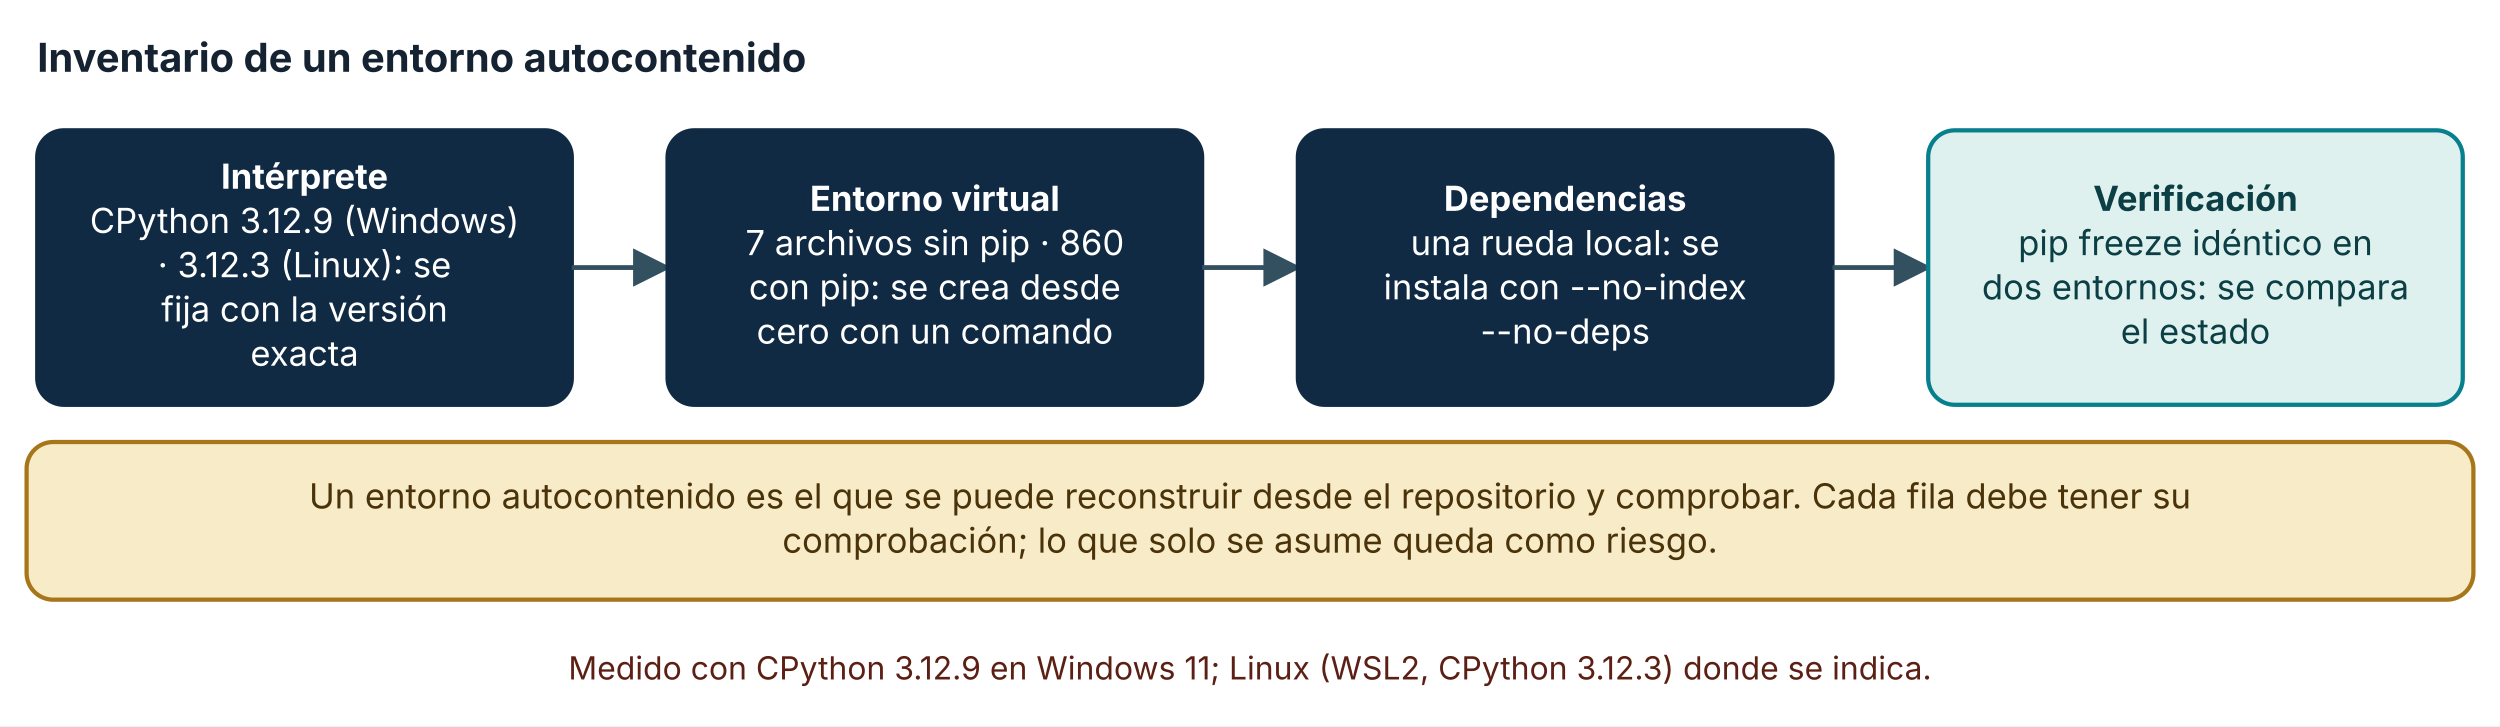
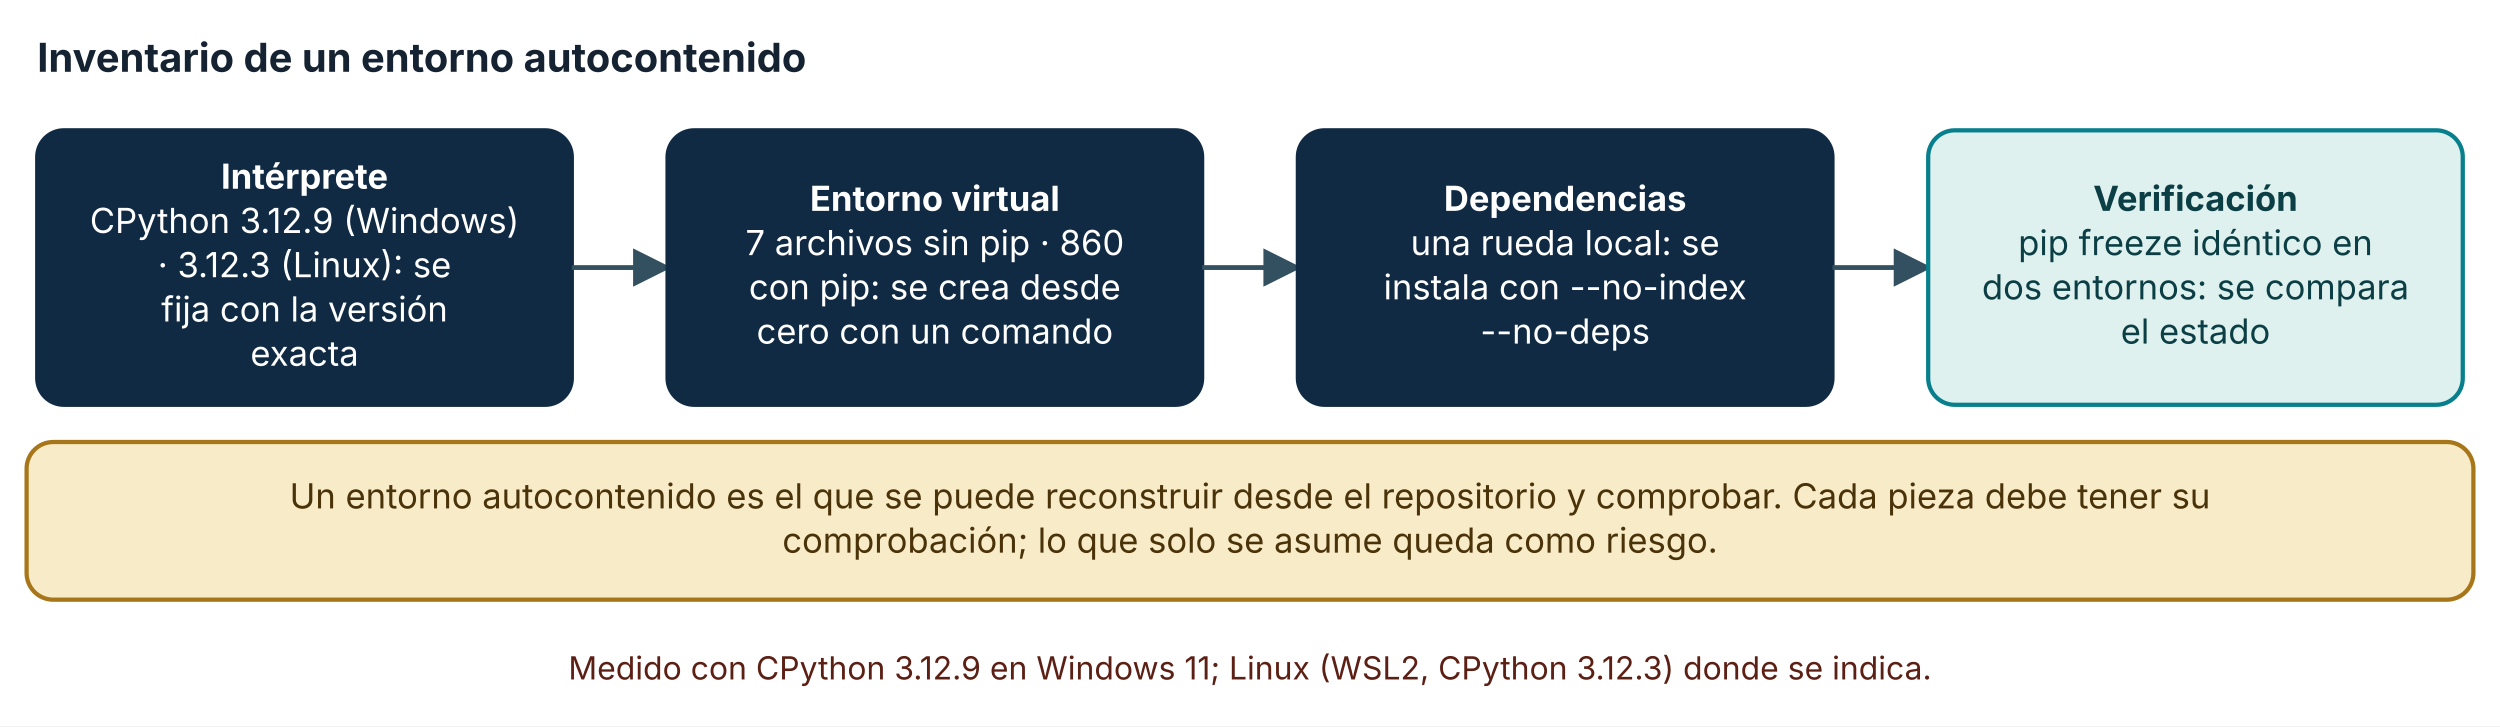
<svg xmlns="http://www.w3.org/2000/svg" viewBox="0 0 940 273" width="940" height="273" role="img" aria-labelledby="t d" font-family="Inter, 'Segoe UI', system-ui, -apple-system, sans-serif">
  <defs>
    <marker id="arrow" viewBox="0 0 10 10" refX="9" refY="5" markerWidth="8" markerHeight="8" orient="auto-start-reverse">
      <path d="M0,0 L10,5 L0,10 z" fill="#32505f" />
    </marker>
    <marker id="arrow-coral" viewBox="0 0 10 10" refX="9" refY="5" markerWidth="8" markerHeight="8" orient="auto-start-reverse">
      <path d="M0,0 L10,5 L0,10 z" fill="#c0432f" />
    </marker>
  </defs>
  <rect width="940" height="273" fill="#ffffff" />
  <text x="14" y="27" font-size="15" text-anchor="start" font-weight="700" fill="#142231">
    <tspan x="14" dy="0">Inventario de un entorno autocontenido</tspan>
  </text>
  <rect x="14" y="49" width="201" height="103.2" rx="10" fill="#102a43" stroke="#102a43" stroke-width="1.6" />
  <text x="114.5" y="70.96" font-size="13" text-anchor="middle" font-weight="700" fill="#ffffff">
    <tspan x="114.5" dy="0">Intérprete</tspan>
  </text>
  <text x="114.5" y="87.6" font-size="13" text-anchor="middle" font-weight="400" fill="#ffffff">
    <tspan x="114.5" dy="0">CPython 3.12.9 (Windows)</tspan>
  </text>
  <text x="114.5" y="104.24" font-size="13" text-anchor="middle" font-weight="400" fill="#ffffff">
    <tspan x="114.5" dy="0">· 3.12.3 (Linux): se</tspan>
  </text>
  <text x="114.5" y="120.88" font-size="13" text-anchor="middle" font-weight="400" fill="#ffffff">
    <tspan x="114.5" dy="0">fija con la versión</tspan>
  </text>
  <text x="114.5" y="137.52" font-size="13" text-anchor="middle" font-weight="400" fill="#ffffff">
    <tspan x="114.5" dy="0">exacta</tspan>
  </text>
  <polyline points="215,100.6 251,100.6" fill="none" stroke="#32505f" stroke-width="1.8" marker-end="url(#arrow)" />
  <rect x="251" y="49" width="201" height="103.2" rx="10" fill="#102a43" stroke="#102a43" stroke-width="1.6" />
  <text x="351.5" y="79.28" font-size="13" text-anchor="middle" font-weight="700" fill="#ffffff">
    <tspan x="351.5" dy="0">Entorno virtual</tspan>
  </text>
  <text x="351.5" y="95.92" font-size="13" text-anchor="middle" font-weight="400" fill="#ffffff">
    <tspan x="351.5" dy="0">7 archivos sin pip · 860</tspan>
  </text>
  <text x="351.5" y="112.56" font-size="13" text-anchor="middle" font-weight="400" fill="#ffffff">
    <tspan x="351.5" dy="0">con pip: se crea desde</tspan>
  </text>
  <text x="351.5" y="129.2" font-size="13" text-anchor="middle" font-weight="400" fill="#ffffff">
    <tspan x="351.5" dy="0">cero con un comando</tspan>
  </text>
  <polyline points="452,100.6 488,100.6" fill="none" stroke="#32505f" stroke-width="1.8" marker-end="url(#arrow)" />
  <rect x="488" y="49" width="201" height="103.2" rx="10" fill="#102a43" stroke="#102a43" stroke-width="1.6" />
  <text x="588.5" y="79.28" font-size="13" text-anchor="middle" font-weight="700" fill="#ffffff">
    <tspan x="588.5" dy="0">Dependencias</tspan>
  </text>
  <text x="588.5" y="95.92" font-size="13" text-anchor="middle" font-weight="400" fill="#ffffff">
    <tspan x="588.5" dy="0">una rueda local: se</tspan>
  </text>
  <text x="588.5" y="112.56" font-size="13" text-anchor="middle" font-weight="400" fill="#ffffff">
    <tspan x="588.5" dy="0">instala con --no-index</tspan>
  </text>
  <text x="588.5" y="129.2" font-size="13" text-anchor="middle" font-weight="400" fill="#ffffff">
    <tspan x="588.5" dy="0">--no-deps</tspan>
  </text>
  <polyline points="689,100.6 725,100.6" fill="none" stroke="#32505f" stroke-width="1.8" marker-end="url(#arrow)" />
  <rect x="725" y="49" width="201" height="103.2" rx="10" fill="#dff1ee" stroke="#087f8c" stroke-width="1.6" />
  <text x="825.5" y="79.28" font-size="13" text-anchor="middle" font-weight="700" fill="#0b3f45">
    <tspan x="825.5" dy="0">Verificación</tspan>
  </text>
  <text x="825.5" y="95.92" font-size="13" text-anchor="middle" font-weight="400" fill="#0b3f45">
    <tspan x="825.5" dy="0">pip freeze idéntico en</tspan>
  </text>
  <text x="825.5" y="112.56" font-size="13" text-anchor="middle" font-weight="400" fill="#0b3f45">
    <tspan x="825.5" dy="0">dos entornos: se compara</tspan>
  </text>
  <text x="825.5" y="129.2" font-size="13" text-anchor="middle" font-weight="400" fill="#0b3f45">
    <tspan x="825.5" dy="0">el estado</tspan>
  </text>
  <rect x="10" y="166.2" width="920" height="59.28" rx="10" fill="#f7ebc8" stroke="#a8761a" stroke-width="1.6" />
  <text x="470" y="191.16" font-size="13" text-anchor="middle" font-weight="400" fill="#4a3209">
-     <tspan x="470" dy="0">Un entorno autocontenido es el que se puede reconstruir desde el repositorio y comprobar. Cada fila debe tener su</tspan>
+     <tspan x="470" dy="0">Un entorno autocontenido es el que se puede reconstruir desde el repositorio y comprobar. Cada pieza debe tener su</tspan>
  </text>
  <text x="470" y="207.8" font-size="13" text-anchor="middle" font-weight="400" fill="#4a3209">
    <tspan x="470" dy="0">comprobación; lo que solo se asume queda como riesgo.</tspan>
  </text>
  <text x="470" y="255.48" font-size="12" text-anchor="middle" font-weight="400" fill="#5c1f14">
    <tspan x="470" dy="0">Medido con CPython 3.12.9 en Windows 11; Linux (WSL2, CPython 3.12.3) donde se indica.</tspan>
  </text>
</svg>
